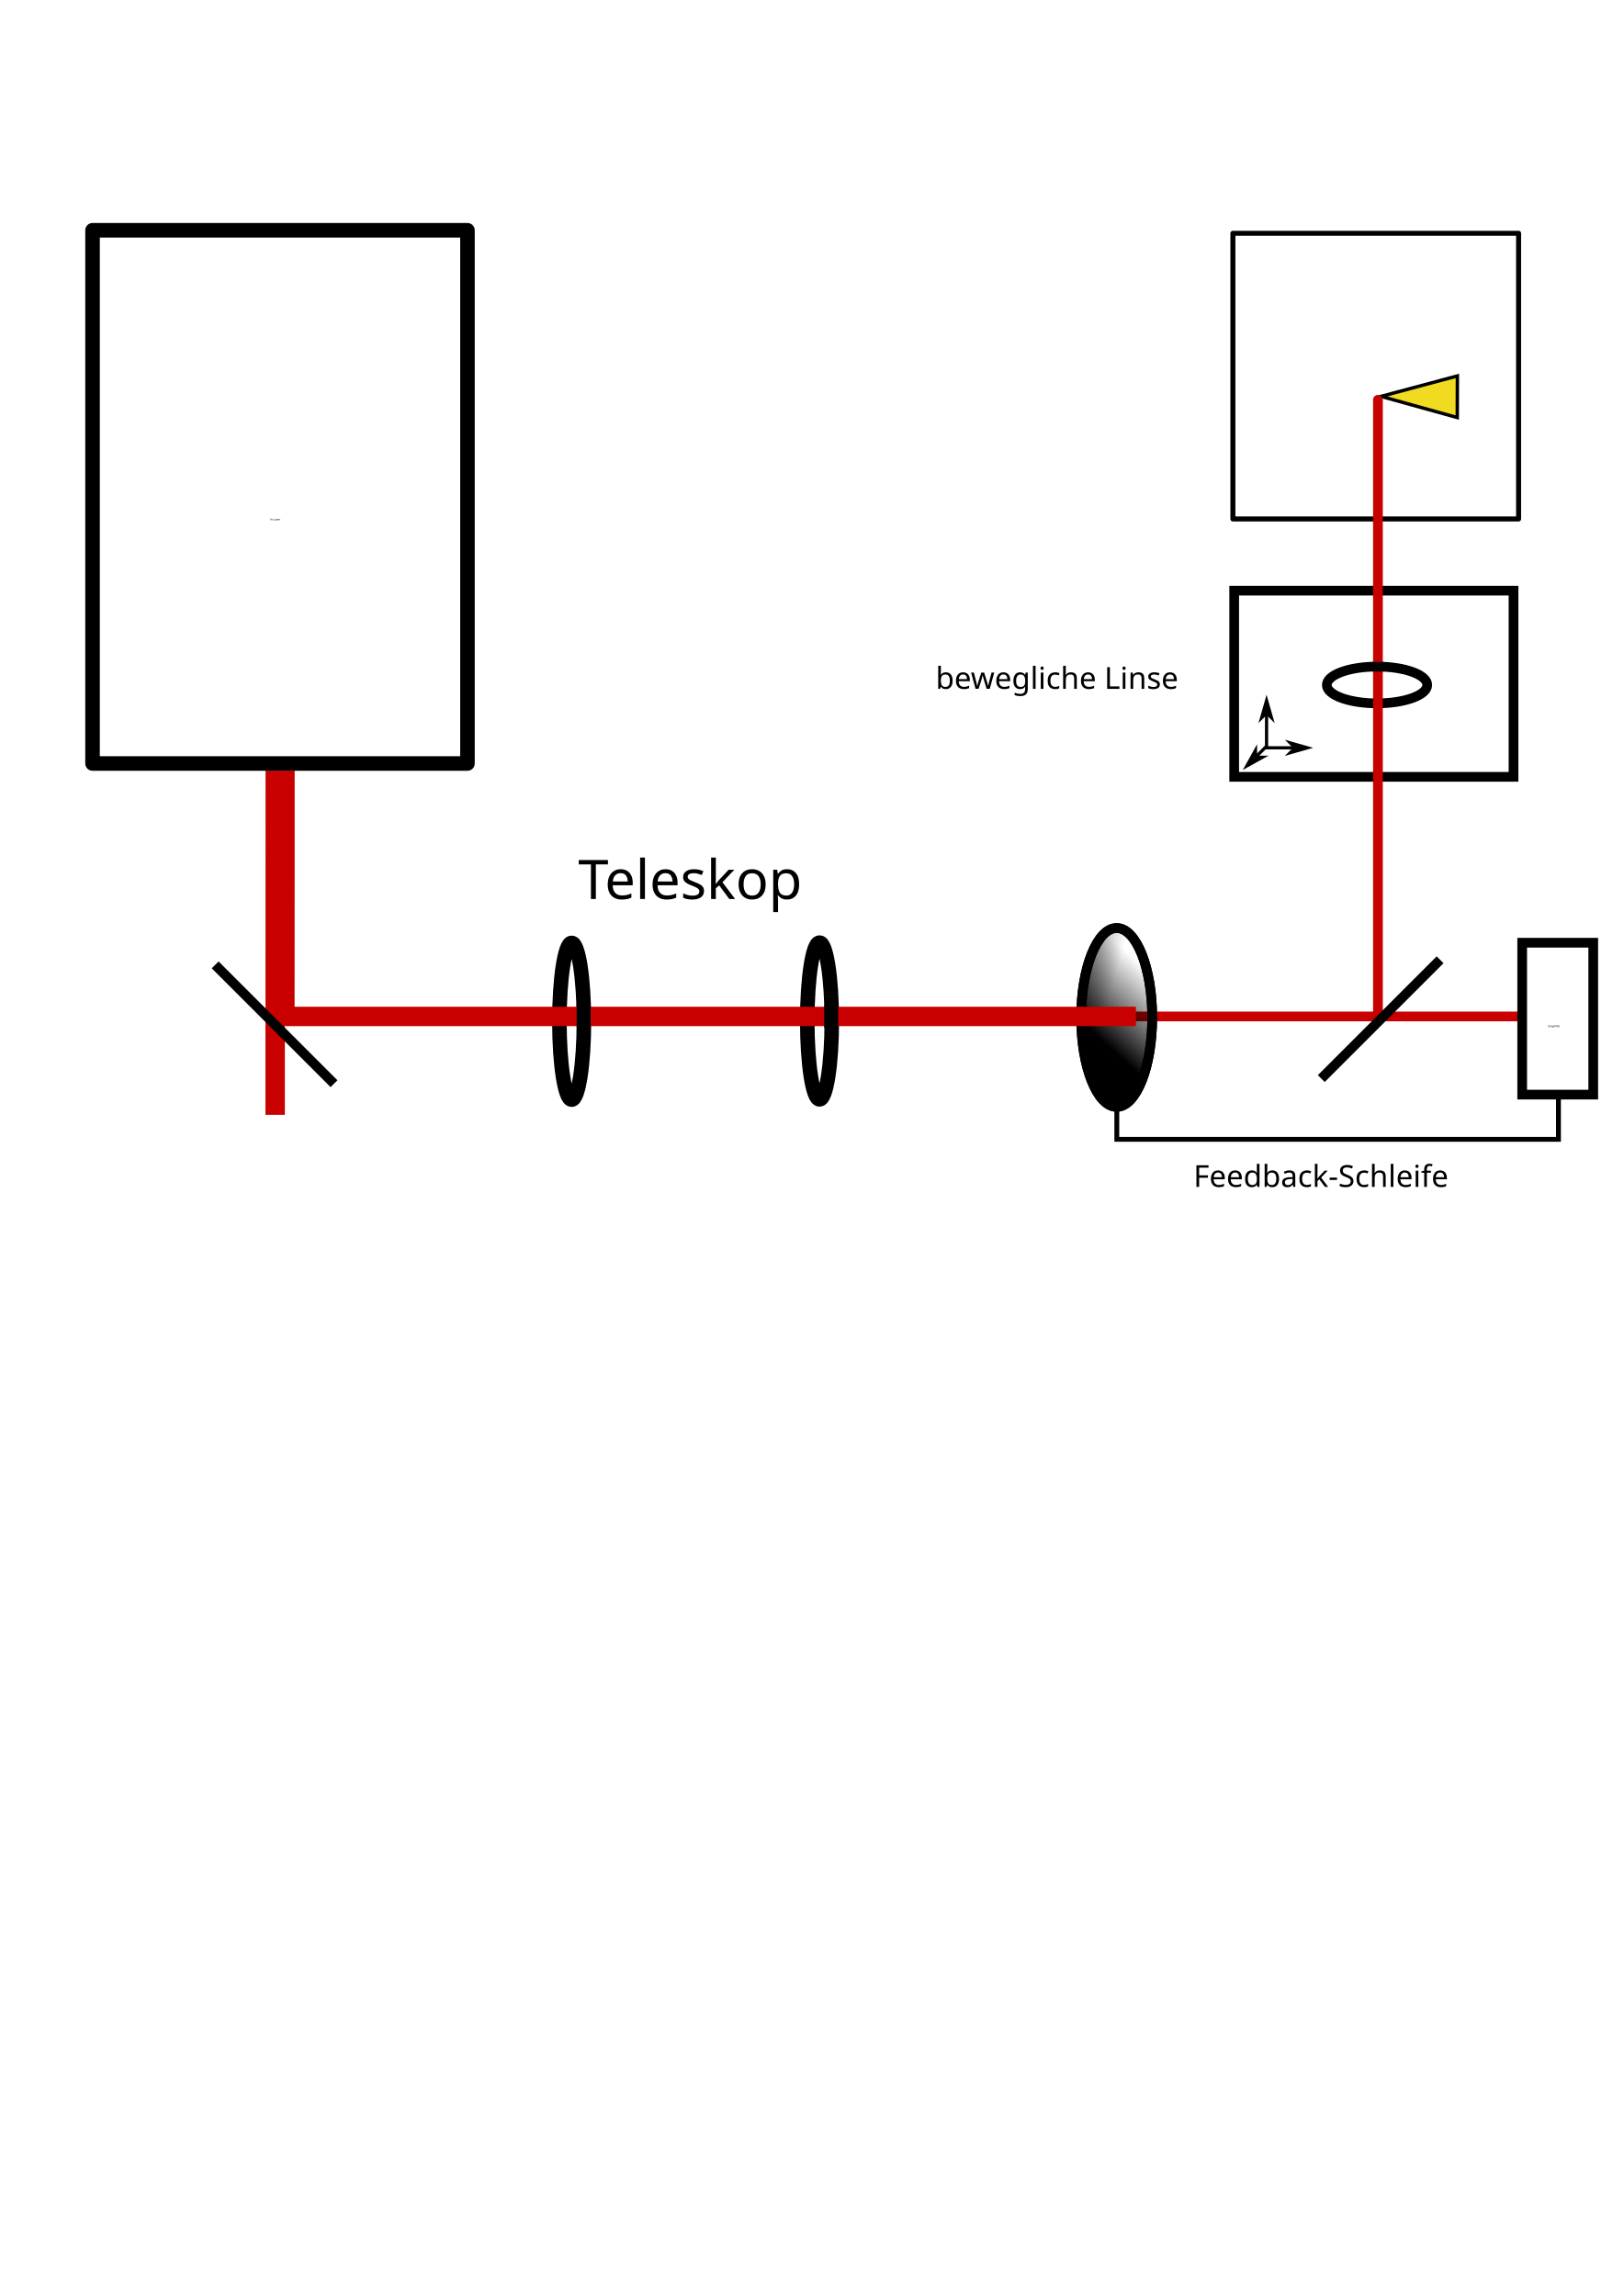
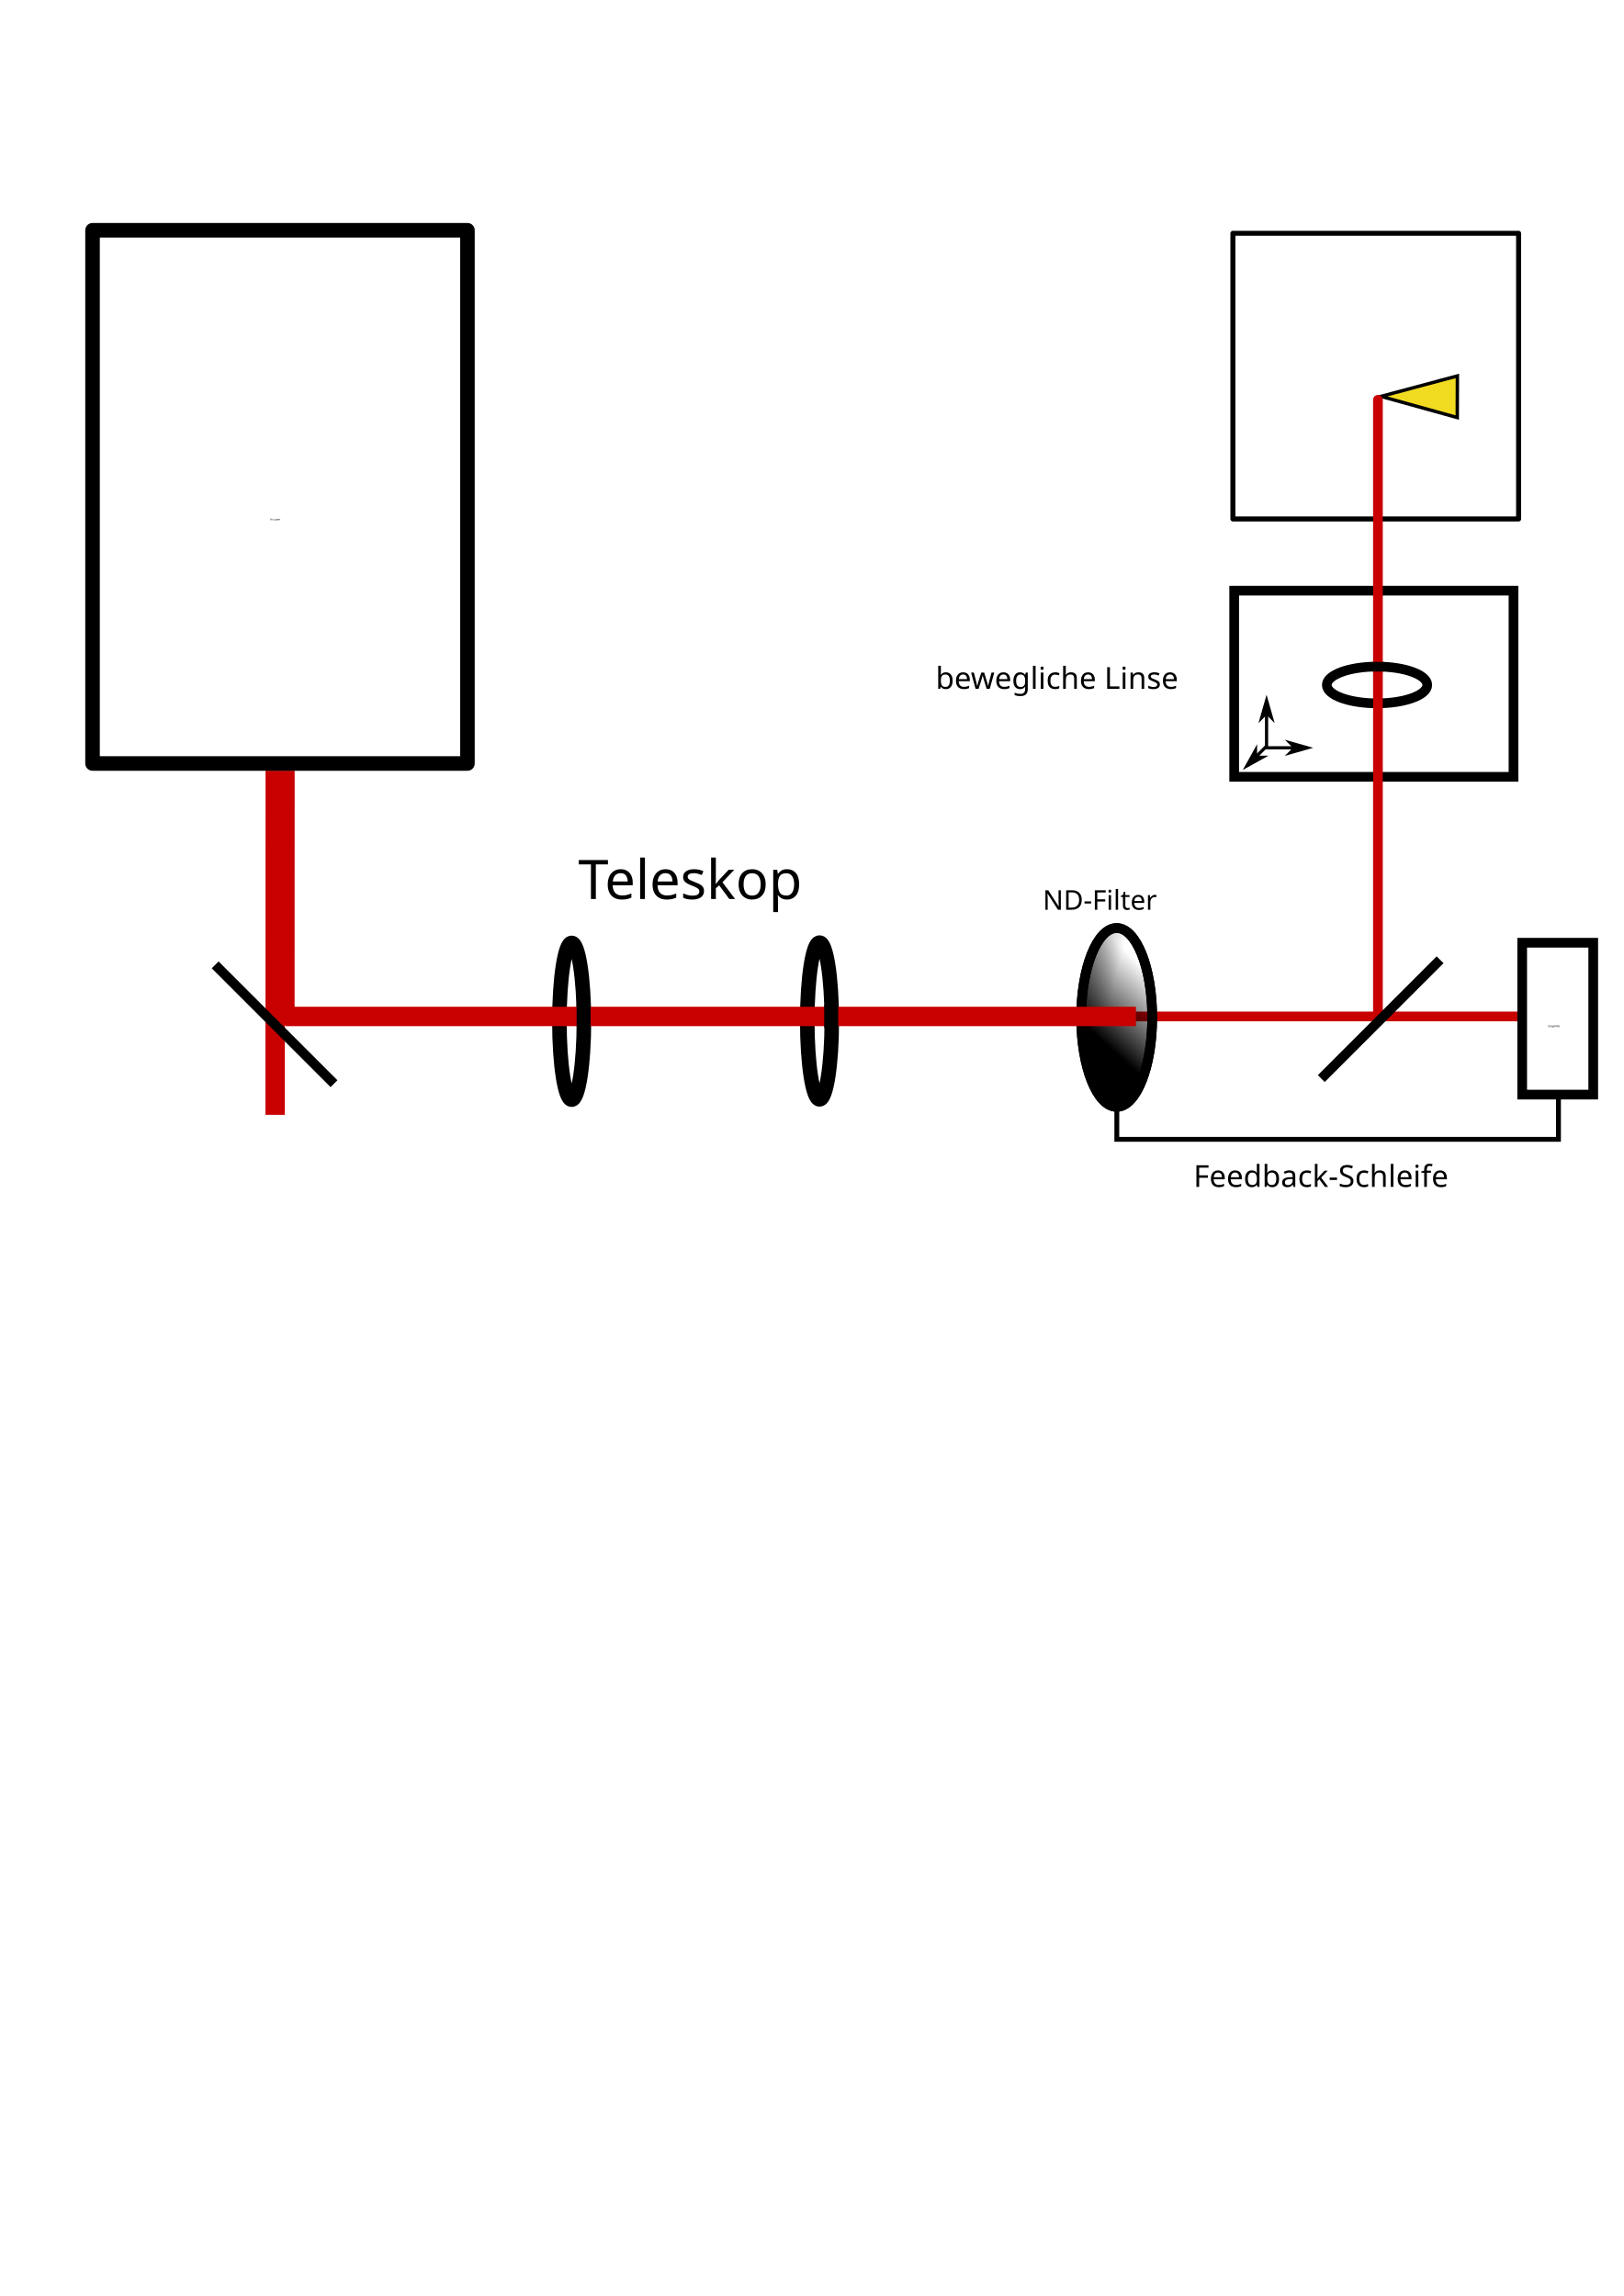
<svg xmlns="http://www.w3.org/2000/svg" xmlns:ns2="http://www.openswatchbook.org/uri/2009/osb" xmlns:xlink="http://www.w3.org/1999/xlink" width="210mm" height="297mm" viewBox="0 0 744.094 1052.362" id="svg3571" version="1.1">
  <defs id="defs3573">
    <linearGradient xlink:href="#linearGradient5671" id="linearGradient5598" gradientUnits="userSpaceOnUse" gradientTransform="matrix(2.223095,0,0,2.223095,-211.9235,-599.3068)" x1="307.903" y1="464.928" x2="325.804" y2="469.614" />
    <linearGradient id="linearGradient5671" ns2:paint="gradient">
      <stop style="stop-color:#000000;stop-opacity:1;" offset="0" id="stop5673" />
      <stop style="stop-color:#000000;stop-opacity:0;" offset="1" id="stop5675" />
    </linearGradient>
    <linearGradient xlink:href="#linearGradient5671" id="linearGradient5508" x1="319.229" y1="481.234" x2="330.784" y2="468.569" gradientUnits="userSpaceOnUse" gradientTransform="matrix(2.223095,0,0,2.223095,-211.9235,-599.3068)" />
    <marker orient="auto" refY="0" refX="0" id="Arrow1Mstart" style="overflow:visible">
      <path id="path4276" d="M 0,0 5,-5 -12.5,0 5,5 0,0 Z" style="fill:#000000;fill-opacity:1;fill-rule:evenodd;stroke:#000000;stroke-width:1pt;stroke-opacity:1" transform="matrix(0.4,0,0,0.4,4,0)" />
    </marker>
    <marker orient="auto" refY="0" refX="0" id="Arrow1Mend" style="overflow:visible">
      <path id="path4279" d="M 0,0 5,-5 -12.5,0 5,5 0,0 Z" style="fill:#000000;fill-opacity:1;fill-rule:evenodd;stroke:#000000;stroke-width:1pt;stroke-opacity:1" transform="matrix(-0.4,0,0,-0.4,-4,0)" />
    </marker>
    <marker style="overflow:visible" id="marker4618" refX="0" refY="0" orient="auto">
      <path transform="matrix(-0.4,0,0,-0.4,-4,0)" style="fill:#000000;fill-opacity:1;fill-rule:evenodd;stroke:#000000;stroke-width:1pt;stroke-opacity:1" d="M 0,0 5,-5 -12.5,0 5,5 0,0 Z" id="path4620" />
    </marker>
  </defs>
  <g id="layer1" style="display:inline">
    <path style="fill:none;fill-rule:evenodd;stroke:#c80000;stroke-width:4.446;stroke-linecap:butt;stroke-linejoin:miter;stroke-miterlimit:4;stroke-dasharray:none;stroke-opacity:1" d="m 695.377,465.885 -175.047,0" id="path5526" />
    <text xml:space="preserve" style="font-style:normal;font-variant:normal;font-weight:normal;font-stretch:normal;font-size:1.25px;line-height:125%;font-family:sans-serif;-inkscape-font-specification:'sans-serif, Normal';text-align:center;letter-spacing:0px;word-spacing:0px;writing-mode:lr;text-anchor:middle;fill:#000000;fill-opacity:1;stroke:none;stroke-width:1px;stroke-linecap:butt;stroke-linejoin:miter;stroke-opacity:1;" x="126.97" y="238.5" id="text4138-4">
      <tspan x="126.97" y="238.5" style="font-size:1.25px;text-align:center;writing-mode:lr;text-anchor:middle;-inkscape-font-specification:'sans-serif, Normal';font-family:sans-serif;font-weight:normal;font-style:normal;font-stretch:normal;font-variant:normal;line-height:125%;" id="tspan4236">fs-Laser</tspan>
    </text>
    <flowRoot transform="translate(8.168619,-9.002205)" xml:space="preserve" id="flowRoot4200" style="font-style:normal;font-weight:normal;font-size:6.25px;line-height:125%;font-family:sans-serif;letter-spacing:0px;word-spacing:0px;fill:#000000;fill-opacity:1;stroke:none;stroke-width:1px;stroke-linecap:butt;stroke-linejoin:miter;stroke-opacity:1">
      <flowRegion id="flowRegion4202">
        <rect id="rect4204" width="53.538" height="69.195" x="88.893" y="434.149" />
      </flowRegion>
      <flowPara id="flowPara4206" />
    </flowRoot>
    <ellipse style="fill:none;stroke:#000000;stroke-width:6.669;stroke-linejoin:round;stroke-miterlimit:4;stroke-dasharray:none" id="path4142-6" cx="261.977" cy="468.093" rx="5.614" ry="35.931" />
    <ellipse style="fill:none;stroke:#000000;stroke-width:6.669;stroke-linejoin:round;stroke-miterlimit:4;stroke-dasharray:none" id="path4142-4-3" cx="375.563" cy="-467.958" rx="5.614" ry="35.931" transform="scale(1,-1)" />
    <ellipse ry="40.983" rx="16.281" cy="466.341" cx="511.742" id="ellipse5596" style="fill:url(#linearGradient5598);fill-opacity:1;stroke:#000000;stroke-width:4.446;stroke-miterlimit:4;stroke-dasharray:none;stroke-dashoffset:0;stroke-opacity:1" />
    <ellipse style="fill:url(#linearGradient5508);fill-opacity:1;stroke:#000000;stroke-width:4.446;stroke-miterlimit:4;stroke-dasharray:none;stroke-dashoffset:0;stroke-opacity:1" id="path4244" cx="511.742" cy="466.341" rx="16.281" ry="40.983" />
    <rect style="fill:none;fill-opacity:1;stroke:#000000;stroke-width:4.446;stroke-miterlimit:4;stroke-dasharray:none;stroke-dashoffset:0;stroke-opacity:1" id="rect4260" width="128.003" height="85.335" x="565.593" y="270.722" />
    <ellipse style="fill:none;fill-opacity:1;stroke:#000000;stroke-width:4.446;stroke-miterlimit:4;stroke-dasharray:none;stroke-dashoffset:0;stroke-opacity:1" id="path4262" cx="631.053" cy="313.951" rx="23.018" ry="8.421" />
    <path style="fill:none;fill-rule:evenodd;stroke:#000000;stroke-width:1.463px;stroke-linecap:butt;stroke-linejoin:miter;stroke-opacity:1;marker-start:url(#Arrow1Mstart);marker-end:url(#Arrow1Mend)" d="m 580.428,321.318 0,21.435 18.479,0" id="path4264" />
    <path style="fill:none;fill-rule:evenodd;stroke:#000000;stroke-width:1.463px;stroke-linecap:butt;stroke-linejoin:miter;stroke-opacity:1;marker-end:url(#marker4618)" d="m 580.428,342.014 -8.87,8.87" id="path4610" />
    <rect y="106.932" x="564.998" height="130.929" width="130.929" id="rect5702-8" style="fill:none;fill-opacity:1;stroke:#000000;stroke-width:2.295;stroke-linejoin:round;stroke-miterlimit:4;stroke-dasharray:none" />
    <path style="fill:#f1db21;fill-opacity:1;fill-rule:evenodd;stroke:#000000;stroke-width:1.556;stroke-linecap:butt;stroke-linejoin:miter;stroke-miterlimit:4;stroke-dasharray:none;stroke-opacity:1" d="m 667.878,172.301 -35.003,9.379 34.945,9.702 z" id="path5514" />
    <path style="fill:none;fill-rule:evenodd;stroke:#c80000;stroke-width:13.339;stroke-linecap:butt;stroke-linejoin:miter;stroke-miterlimit:4;stroke-dasharray:none;stroke-opacity:1" d="m 128.369,353.23 -0.035,116.769" id="path5520" />
    <path style="fill:none;fill-rule:evenodd;stroke:#c80000;stroke-width:8.892;stroke-linecap:butt;stroke-linejoin:miter;stroke-miterlimit:4;stroke-dasharray:none;stroke-opacity:1" d="m 520.561,465.885 -389.854,0" id="path5522" />
    <path style="fill:none;fill-rule:evenodd;stroke:#c80000;stroke-width:4.446;stroke-linecap:round;stroke-linejoin:miter;stroke-miterlimit:4;stroke-dasharray:none;stroke-opacity:1" d="m 631.463,183.251 0,282.336" id="path5524" />
    <path style="fill:none;fill-rule:evenodd;stroke:#c80000;stroke-width:8.892;stroke-linecap:butt;stroke-linejoin:miter;stroke-miterlimit:4;stroke-dasharray:none;stroke-opacity:1" d="m 126.092,510.977 0,-44.263" id="path5528" />
    <path style="fill:none;fill-rule:evenodd;stroke:#000000;stroke-width:2.223px;stroke-linecap:butt;stroke-linejoin:miter;stroke-opacity:1" d="m 714.198,502.552 0,19.65 -202.391,0 0,-15.72" id="path5530" />
    <text xml:space="preserve" style="font-style:normal;font-variant:normal;font-weight:normal;font-stretch:normal;font-size:13.894px;line-height:125%;font-family:sans-serif;-inkscape-font-specification:'sans-serif, Normal';text-align:center;letter-spacing:0px;word-spacing:0px;writing-mode:lr-tb;text-anchor:middle;fill:#000000;fill-opacity:1;stroke:none;stroke-width:1px;stroke-linecap:butt;stroke-linejoin:miter;stroke-opacity:1" x="614.39" y="544.014" id="text5532">
      <tspan id="tspan5534" x="614.39" y="544.014" style="font-style:normal;font-variant:normal;font-weight:normal;font-stretch:normal;font-size:13.894px;line-height:125%;font-family:sans-serif;-inkscape-font-specification:'sans-serif, Normal';text-align:center;writing-mode:lr-tb;text-anchor:middle">Feedback-Schleife</tspan>
    </text>
    <text xml:space="preserve" style="font-style:normal;font-variant:normal;font-weight:normal;font-stretch:normal;font-size:1.25px;line-height:125%;font-family:sans-serif;-inkscape-font-specification:'sans-serif, Normal';text-align:center;letter-spacing:0px;word-spacing:0px;writing-mode:lr;text-anchor:middle;fill:#000000;fill-opacity:1;stroke:none;stroke-width:1px;stroke-linecap:butt;stroke-linejoin:miter;stroke-opacity:1;" x="712.79" y="470.777" id="text5536">
      <tspan id="tspan5538" x="712.79" y="470.777">\tiny{PW}</tspan>
    </text>
    <text xml:space="preserve" style="font-style:normal;font-weight:normal;font-size:13.894px;line-height:125%;font-family:sans-serif;letter-spacing:0px;word-spacing:0px;fill:#000000;fill-opacity:1;stroke:none;stroke-width:1px;stroke-linecap:butt;stroke-linejoin:miter;stroke-opacity:1" x="264.977" y="412.052" id="text5540">
      <tspan id="tspan5542" x="264.977" y="412.052" style="font-size:25px">Teleskop</tspan>
    </text>
    <text xml:space="preserve" style="font-style:normal;font-variant:normal;font-weight:normal;font-stretch:normal;font-size:13.894px;line-height:125%;font-family:sans-serif;-inkscape-font-specification:'sans-serif, Normal';text-align:end;letter-spacing:0px;word-spacing:0px;writing-mode:lr-tb;text-anchor:end;fill:#000000;fill-opacity:1;stroke:none;stroke-width:1px;stroke-linecap:butt;stroke-linejoin:miter;stroke-opacity:1" x="558.052" y="315.722" id="text5544">
      <tspan x="558.052" y="315.722" style="font-style:normal;font-variant:normal;font-weight:normal;font-stretch:normal;font-size:13.894px;line-height:125%;font-family:sans-serif;-inkscape-font-specification:'sans-serif, Normal';text-align:end;writing-mode:lr-tb;text-anchor:end" id="tspan5548">bewegliche Linse</tspan>
    </text>
    <path id="path4256" d="m 605.499,494.367 54.457,-54.457" style="fill:none;fill-rule:evenodd;stroke:#000000;stroke-width:4.446;stroke-linecap:butt;stroke-linejoin:miter;stroke-miterlimit:4;stroke-dasharray:none;stroke-opacity:1" />
    <path style="fill:none;fill-rule:evenodd;stroke:#000000;stroke-width:4.446;stroke-linecap:butt;stroke-linejoin:miter;stroke-miterlimit:4;stroke-dasharray:none;stroke-opacity:1" d="m 98.605,442.245 54.457,54.457" id="path4238" />
    <rect style="fill:none;stroke:#000000;stroke-width:6.669;stroke-linejoin:round;stroke-miterlimit:4;stroke-dasharray:none" id="rect4136-0" width="244.403" height="171.815" x="105.538" y="-214.222" transform="matrix(0,1,-1,0,0,0)" />
    <rect style="fill:none;fill-opacity:1;stroke:#000000;stroke-width:4.446;stroke-miterlimit:4;stroke-dasharray:none;stroke-dashoffset:0;stroke-opacity:1" id="rect4258" width="32.562" height="69.616" x="697.571" y="432.095" ry="0" />
    <path style="fill:none;fill-rule:evenodd;stroke:#000000;stroke-width:6.4;stroke-linecap:butt;stroke-linejoin:miter;stroke-miterlimit:4;stroke-dasharray:none;stroke-opacity:1" d="m 380.915,460.502 0,10.607" id="path5552" />
    <path style="fill:none;fill-rule:evenodd;stroke:#000000;stroke-width:6.4;stroke-linecap:butt;stroke-linejoin:miter;stroke-miterlimit:4;stroke-dasharray:none;stroke-opacity:1" d="m 267.464,459.994 0,10.607" id="path5552-2" />
    <flowRoot transform="translate(8.168619,-9.002205)" xml:space="preserve" id="flowRoot5569" style="font-style:normal;font-weight:normal;font-size:6.25px;line-height:125%;font-family:sans-serif;letter-spacing:0px;word-spacing:0px;fill:#000000;fill-opacity:1;stroke:none;stroke-width:1px;stroke-linecap:butt;stroke-linejoin:miter;stroke-opacity:1">
      <flowRegion id="flowRegion5571">
        <rect id="rect5573" width="34.345" height="28.284" x="433.355" y="305.859" />
      </flowRegion>
      <flowPara id="flowPara5575" />
    </flowRoot>
    <path style="fill:none;fill-rule:evenodd;stroke:#000000;stroke-width:4.4;stroke-linecap:butt;stroke-linejoin:miter;stroke-miterlimit:4;stroke-dasharray:none;stroke-opacity:1" d="m 628.928,305.592 5.268,0" id="path5594" />
    <text xml:space="preserve" style="font-style:normal;font-weight:normal;font-size:40px;line-height:125%;font-family:sans-serif;letter-spacing:0px;word-spacing:0px;fill:#000000;fill-opacity:1;stroke:none;stroke-width:1px;stroke-linecap:butt;stroke-linejoin:miter;stroke-opacity:1" x="454.656" y="333.223" id="text3457">
      <tspan id="tspan3459" x="454.656" y="333.223" />
    </text>
+     <text xml:space="preserve" style="font-style:normal;font-variant:normal;font-weight:normal;font-stretch:normal;font-size:12.5px;line-height:125%;font-family:sans-serif;-inkscape-font-specification:'sans-serif, Normal';text-align:center;letter-spacing:0px;word-spacing:0px;writing-mode:lr-tb;text-anchor:middle;fill:#000000;fill-opacity:1;stroke:none;stroke-width:1px;stroke-linecap:butt;stroke-linejoin:miter;stroke-opacity:1" x="512.147" y="416.976" id="text4205">
+       <tspan id="tspan4207" x="512.147" y="416.976">ND-Filter</tspan>
+     </text>
  </g>
</svg>
